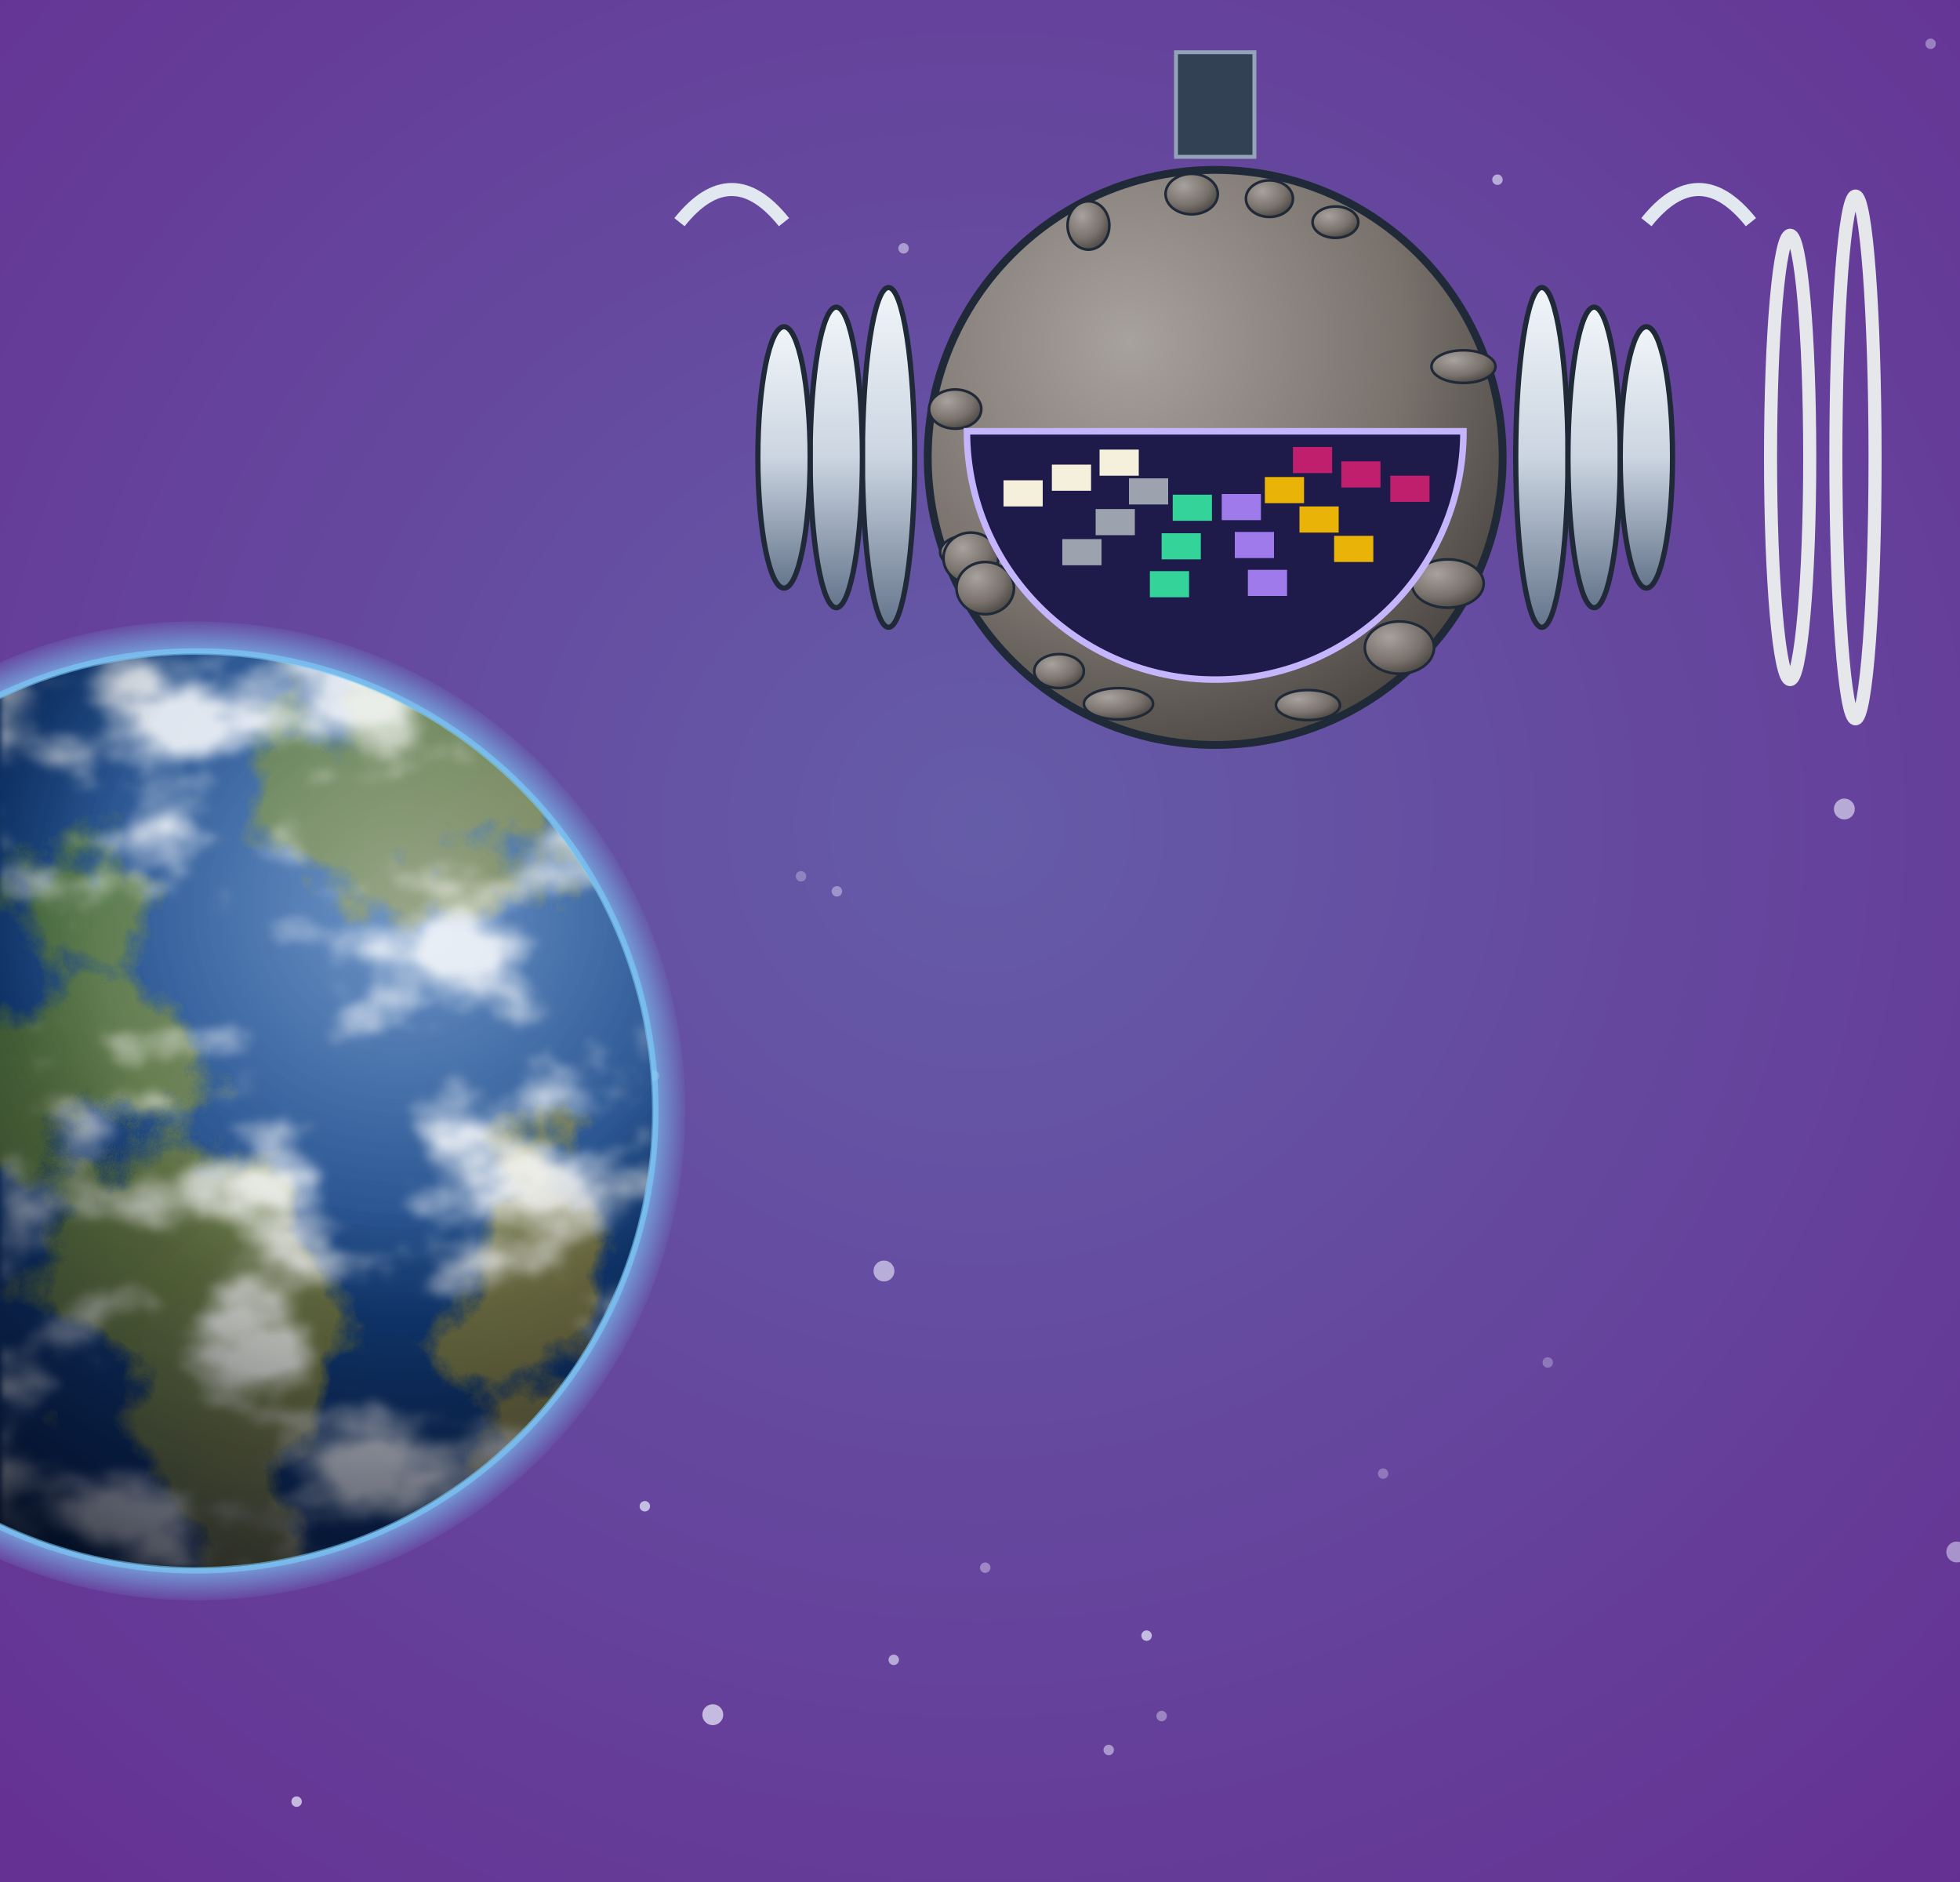
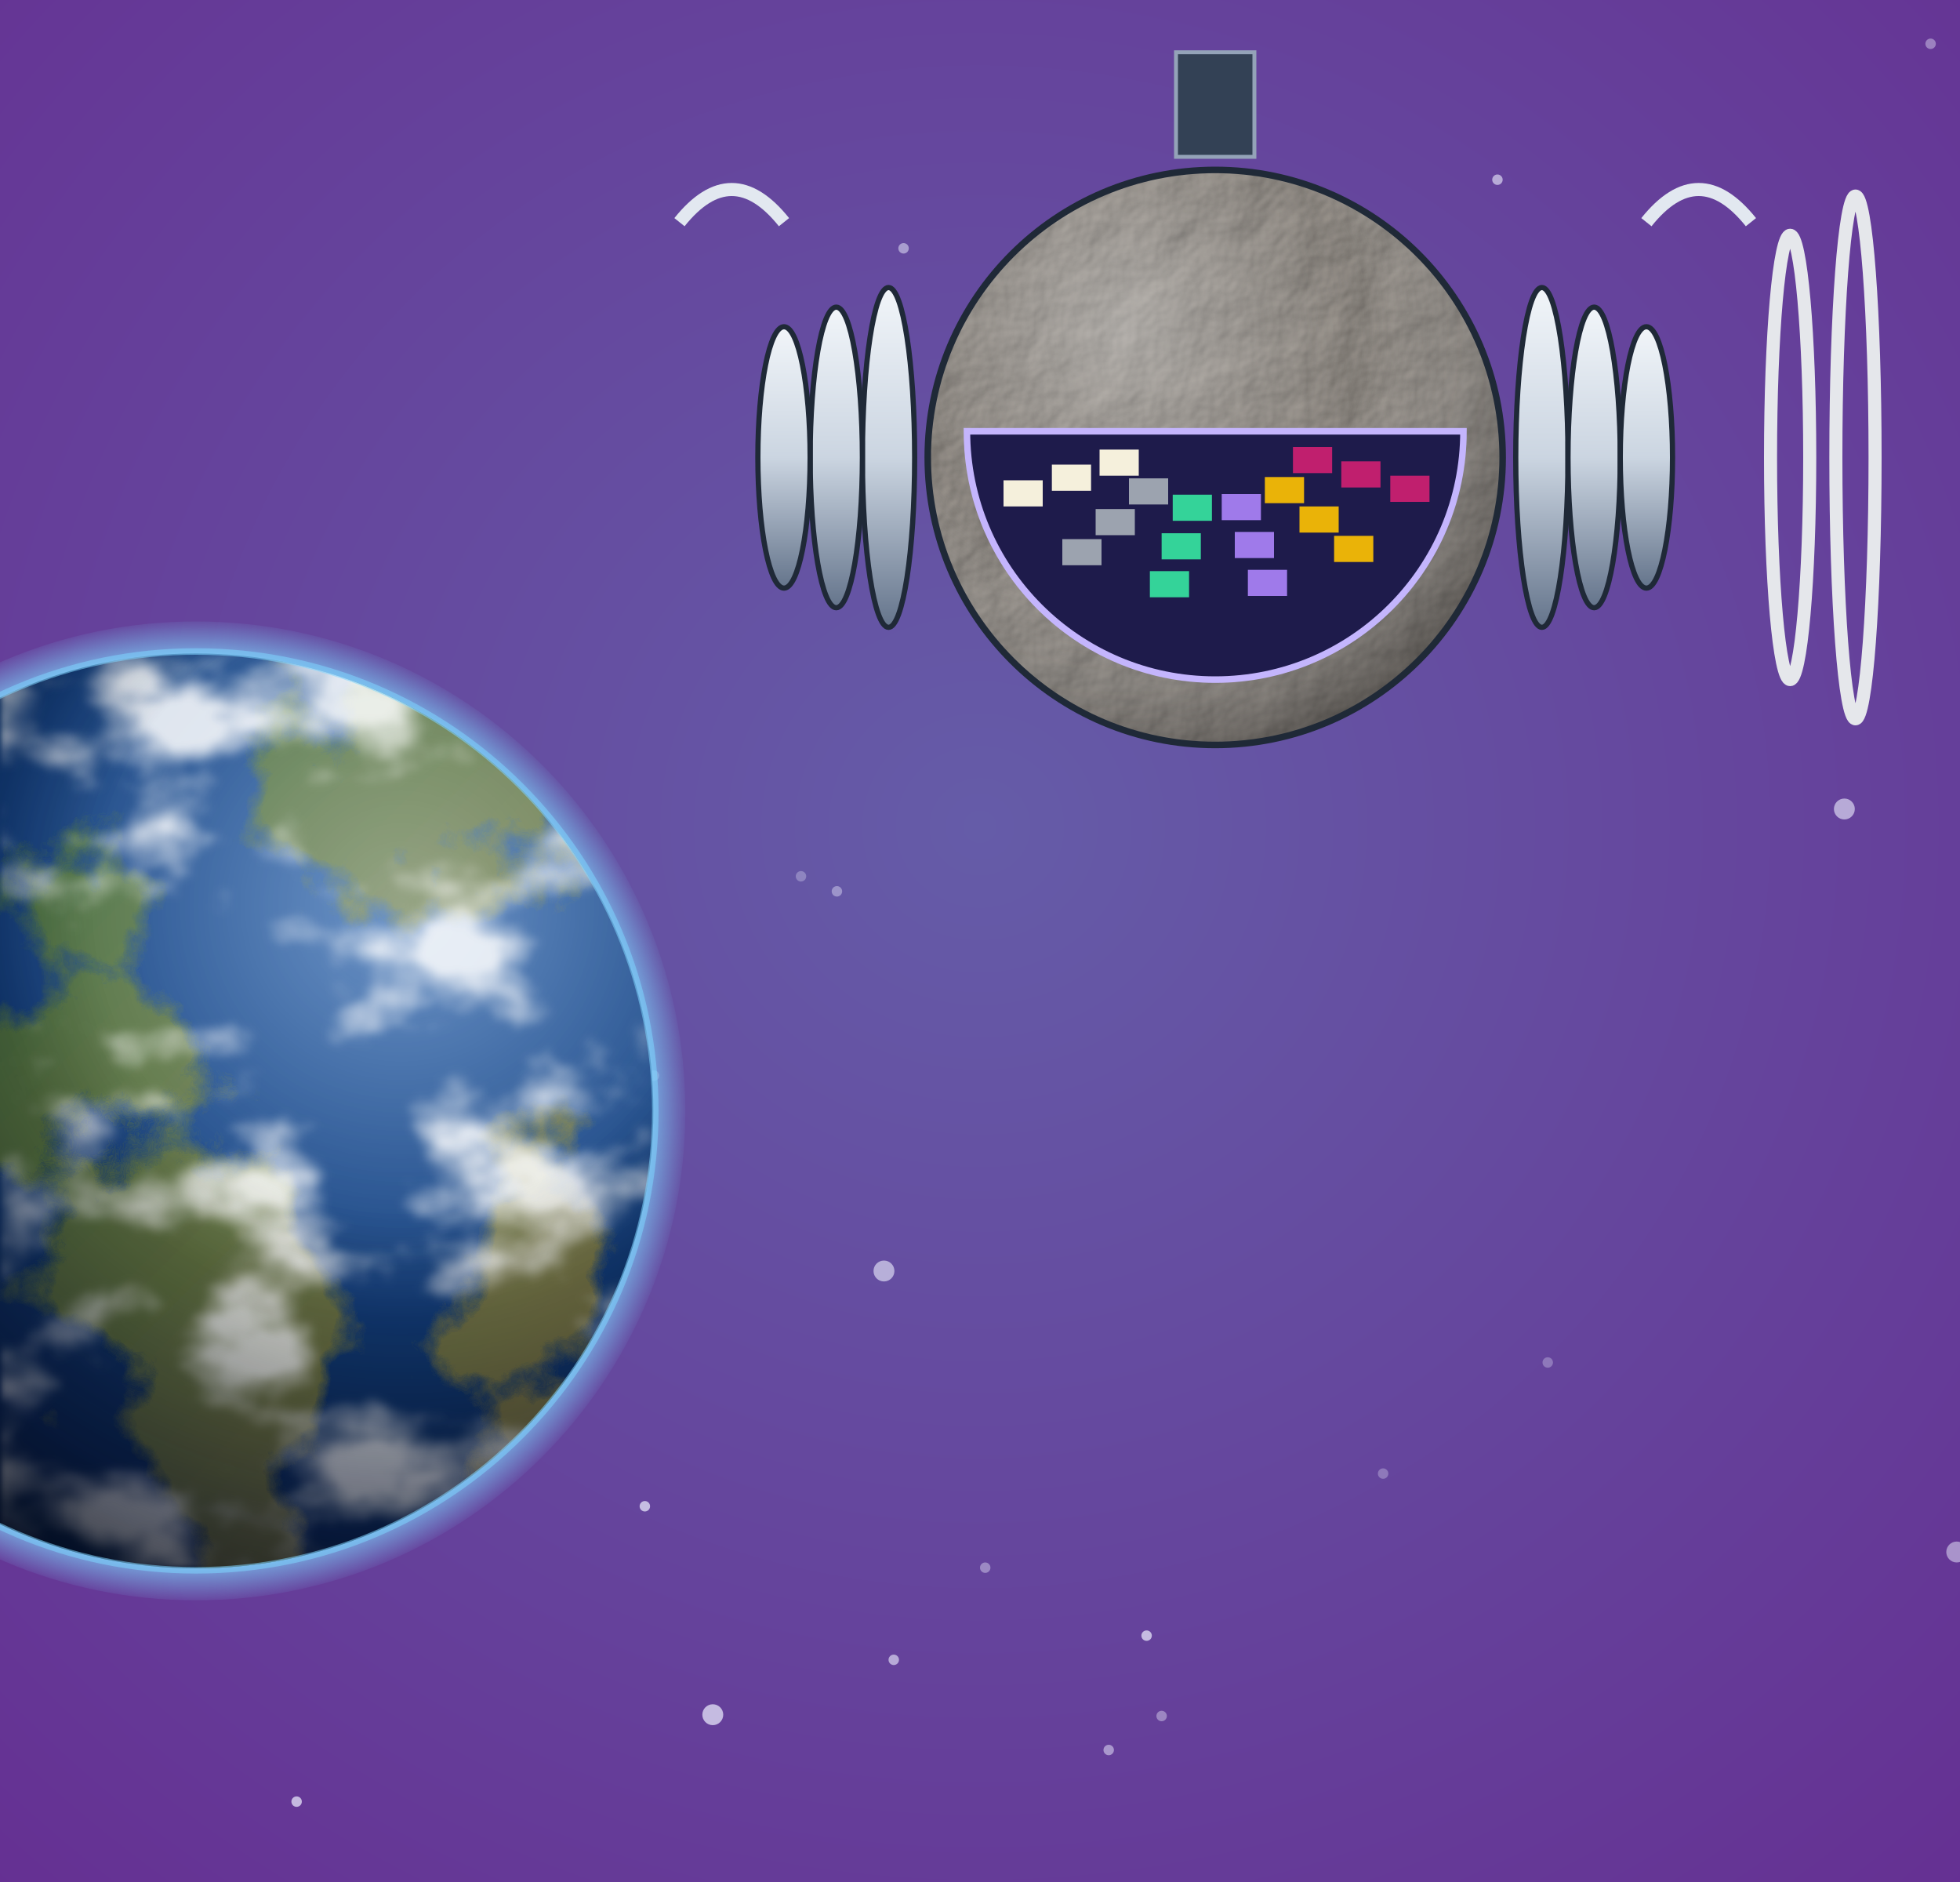
<svg xmlns="http://www.w3.org/2000/svg" viewBox="0 0 300 288" width="300" height="288">
  <defs>
    <filter id="glow" x="-50%" y="-50%" width="200%" height="200%">
      <feGaussianBlur stdDeviation="4" result="b" />
      <feMerge>
        <feMergeNode in="b" />
        <feMergeNode in="SourceGraphic" />
      </feMerge>
    </filter>
    <filter id="soft" x="-50%" y="-50%" width="200%" height="200%">
      <feGaussianBlur stdDeviation="9" />
    </filter>
    <radialGradient id="pw" cx="50%" cy="44%" r="80%">
      <stop offset="0%" stop-color="#655ca8" />
      <stop offset="100%" stop-color="#652d91" />
    </radialGradient>
    <radialGradient id="shd" cx="35%" cy="30%" r="80%">
      <stop offset="0" stop-color="#a8a29e" stop-opacity="1" />
      <stop offset="0.6" stop-color="#78716c" stop-opacity="1" />
      <stop offset="1" stop-color="#44403c" stop-opacity="1" />
    </radialGradient>
    <linearGradient id="hul" x1="0" y1="0" x2="0" y2="1">
      <stop offset="0" stop-color="#f1f5f9" stop-opacity="1" />
      <stop offset="0.5" stop-color="#cbd5e1" stop-opacity="1" />
      <stop offset="1" stop-color="#64748b" stop-opacity="1" />
+     </linearGradient>
+     <filter id="rgl" x="-5%" y="-5%" width="110%" height="110%" color-interpolation-filters="sRGB">
+       <feTurbulence type="fractalNoise" baseFrequency="0.12" numOctaves="4" seed="7" result="n" />
+       <feDiffuseLighting in="n" surfaceScale="3.2" diffuseConstant="1.1" lighting-color="#ffffff" result="lit">
+         <feDistantLight azimuth="225" elevation="52" />
+       </feDiffuseLighting>
+       <feComposite in="lit" in2="SourceAlpha" operator="in" result="litc" />
+       <feBlend in="SourceGraphic" in2="litc" mode="multiply" />
+     </filter>
+     <radialGradient id="vol" cx="34%" cy="28%" r="80%">
+       <stop offset="0" stop-color="#fff" stop-opacity="0.32" />
+       <stop offset="0.5" stop-color="#fff" stop-opacity="0" />
+       <stop offset="1" stop-color="#0c0a09" stop-opacity="0.45" />
+     </radialGradient>
+     <linearGradient id="volL" x1="0" y1="0" x2="0" y2="1">
+       <stop offset="0" stop-color="#fff" stop-opacity="0.28" />
+       <stop offset="0.5" stop-color="#fff" stop-opacity="0" />
+       <stop offset="1" stop-color="#0c0a09" stop-opacity="0.4" />
    </linearGradient>
    <linearGradient id="shHull" x1="0" y1="0" x2="1" y2="0">
      <stop offset="0" stop-color="#e3e7ee" stop-opacity="1" />
      <stop offset="0.45" stop-color="#9aa3b2" stop-opacity="1" />
      <stop offset="1" stop-color="#3b424f" stop-opacity="1" />
    </linearGradient>
    <radialGradient id="shTank" cx="35%" cy="35%" r="70%">
      <stop offset="0" stop-color="#f4f6fa" stop-opacity="1" />
      <stop offset="0.55" stop-color="#a7b0be" stop-opacity="1" />
      <stop offset="1" stop-color="#4b5260" stop-opacity="1" />
    </radialGradient>
    <linearGradient id="shRad" x1="0" y1="0" x2="0" y2="1">
      <stop offset="0" stop-color="#3a4252" stop-opacity="1" />
      <stop offset="1" stop-color="#262c38" stop-opacity="1" />
    </linearGradient>
    <linearGradient id="shPv" x1="0" y1="0" x2="0" y2="1">
      <stop offset="0" stop-color="#1e3a8a" stop-opacity="1" />
      <stop offset="1" stop-color="#172554" stop-opacity="1" />
    </linearGradient>
  </defs>
  <rect width="300" height="288" fill="url(#pw)" />
  <circle cx="19.5" cy="210.7" r="0.8" fill="#eef0ff" opacity="0.4" />
  <circle cx="171" cy="55.5" r="0.8" fill="#eef0ff" opacity="0.6" />
  <circle cx="36.2" cy="197.8" r="1.6" fill="#eef0ff" opacity="0.2" />
  <circle cx="100.1" cy="164.6" r="0.8" fill="#eef0ff" opacity="0.3" />
  <circle cx="236.9" cy="208.5" r="0.8" fill="#eef0ff" opacity="0.3" />
  <circle cx="76.1" cy="123.2" r="1.6" fill="#eef0ff" opacity="0.4" />
  <circle cx="169.7" cy="267.8" r="0.8" fill="#eef0ff" opacity="0.5" />
  <circle cx="58.3" cy="190.8" r="1.6" fill="#eef0ff" opacity="0.3" />
  <circle cx="138.3" cy="38" r="0.8" fill="#eef0ff" opacity="0.5" />
  <circle cx="128.1" cy="136.4" r="0.8" fill="#eef0ff" opacity="0.4" />
  <circle cx="135.3" cy="194.5" r="1.6" fill="#eef0ff" opacity="0.6" />
  <circle cx="122.6" cy="134.1" r="0.8" fill="#eef0ff" opacity="0.3" />
  <circle cx="175.5" cy="250.3" r="0.8" fill="#eef0ff" opacity="0.7" />
  <circle cx="67.8" cy="123.5" r="0.8" fill="#eef0ff" opacity="0.6" />
  <circle cx="229.2" cy="27.5" r="0.8" fill="#eef0ff" opacity="0.6" />
  <circle cx="211.7" cy="225.5" r="0.8" fill="#eef0ff" opacity="0.3" />
  <circle cx="55.8" cy="169.8" r="1.6" fill="#eef0ff" opacity="0.4" />
  <circle cx="58" cy="198.3" r="0.8" fill="#eef0ff" opacity="0.3" />
  <circle cx="136.8" cy="254" r="0.8" fill="#eef0ff" opacity="0.6" />
  <circle cx="299.5" cy="237.5" r="1.6" fill="#eef0ff" opacity="0.5" />
  <circle cx="109.1" cy="262.4" r="1.6" fill="#eef0ff" opacity="0.7" />
  <circle cx="150.8" cy="239.9" r="0.8" fill="#eef0ff" opacity="0.4" />
  <circle cx="98.7" cy="230.5" r="0.8" fill="#eef0ff" opacity="0.7" />
  <circle cx="282.3" cy="123.8" r="1.6" fill="#eef0ff" opacity="0.6" />
  <circle cx="153.7" cy="87.1" r="0.8" fill="#eef0ff" opacity="0.5" />
  <circle cx="253.4" cy="52.8" r="0.8" fill="#eef0ff" opacity="0.3" />
  <circle cx="177.8" cy="262.6" r="0.8" fill="#eef0ff" opacity="0.4" />
  <circle cx="45.4" cy="275.7" r="0.8" fill="#eef0ff" opacity="0.7" />
  <circle cx="63.7" cy="184.4" r="0.8" fill="#eef0ff" opacity="0.7" />
  <circle cx="295.5" cy="6.7" r="0.8" fill="#eef0ff" opacity="0.4" />
  <defs>
    <clipPath id="ssc">
      <circle cx="30" cy="170" r="70" />
    </clipPath>
    <radialGradient id="sss" cx="72.4%" cy="27.6%" r="75%">
      <stop offset="0" stop-color="#1e5aa8" />
      <stop offset="1" stop-color="#0b2a5c" />
    </radialGradient>
    <filter id="ssl" x="0" y="0" width="100%" height="100%">
      <feTurbulence type="fractalNoise" baseFrequency="0.021" numOctaves="7" seed="33" />
      <feColorMatrix type="matrix" values="0 0 0 0 0  0 0 0 0 0  0 0 0 0 0  14 0 0 0 -7.3" />
      <feComposite in="SourceGraphic" operator="in" />
    </filter>
    <filter id="ssk" x="0" y="0" width="100%" height="100%">
      <feTurbulence type="fractalNoise" baseFrequency="0.031 0.051" numOctaves="6" seed="40" />
      <feColorMatrix type="matrix" values="0 0 0 0 1  0 0 0 0 1  0 0 0 0 1  5 0 0 0 -2.5" />
      <feGaussianBlur stdDeviation="0.6" />
    </filter>
    <linearGradient id="sslg" x1="0" y1="0" x2="1" y2="1">
      <stop offset="0" stop-color="#2f6b3a" />
      <stop offset="1" stop-color="#8a7a4a" />
    </linearGradient>
    <radialGradient id="ssn" cx="72.4%" cy="27.6%" r="95%">
      <stop offset="0.35" stop-color="#000" stop-opacity="0" />
      <stop offset="0.72" stop-color="#020617" stop-opacity="0.55" />
      <stop offset="1" stop-color="#000" stop-opacity="0.92" />
    </radialGradient>
    <radialGradient id="ssh" cx="72.4%" cy="27.6%" r="45%">
      <stop offset="0" stop-color="#fff" stop-opacity="0.35" />
      <stop offset="1" stop-color="#fff" stop-opacity="0" />
    </radialGradient>
    <radialGradient id="ssa" cx="50%" cy="50%" r="50%">
      <stop offset="0.9" stop-color="#7dd3fc" stop-opacity="0.9" />
      <stop offset="1" stop-color="#7dd3fc" stop-opacity="0" />
    </radialGradient>
  </defs>
  <circle cx="30" cy="170" r="74.9" fill="url(#ssa)" />
  <g clip-path="url(#ssc)">
    <circle cx="30" cy="170" r="70" fill="url(#sss)" />
    <rect x="-40" y="100" width="140" height="140" fill="url(#sslg)" filter="url(#ssl)" />
    <rect x="-40" y="100" width="140" height="140" fill="#fff" filter="url(#ssk)" opacity="0.85" />
    <circle cx="30" cy="170" r="70" fill="url(#ssh)" />
    <circle cx="30" cy="170" r="70" fill="url(#ssn)" />
  </g>
  <circle cx="30" cy="170" r="70.3" fill="none" stroke="#7dd3fc" stroke-width="1" stroke-opacity="0.55" />
  <ellipse cx="136" cy="70" rx="4" ry="26" fill="url(#hul)" stroke="#1f2937" stroke-width="0.8" />
  <ellipse cx="128" cy="70" rx="4" ry="23" fill="url(#hul)" stroke="#1f2937" stroke-width="0.8" />
  <ellipse cx="120" cy="70" rx="4" ry="20" fill="url(#hul)" stroke="#1f2937" stroke-width="0.8" />
  <ellipse cx="236" cy="70" rx="4" ry="26" fill="url(#hul)" stroke="#1f2937" stroke-width="0.8" />
  <ellipse cx="244" cy="70" rx="4" ry="23" fill="url(#hul)" stroke="#1f2937" stroke-width="0.8" />
  <ellipse cx="252" cy="70" rx="4" ry="20" fill="url(#hul)" stroke="#1f2937" stroke-width="0.8" />
  <ellipse cx="274" cy="70" rx="3" ry="34" fill="none" stroke="#e5e7eb" stroke-width="2" />
  <ellipse cx="284" cy="70" rx="3" ry="40" fill="none" stroke="#e5e7eb" stroke-width="2" />
  <rect x="180" y="8" width="12" height="16" fill="#334155" stroke="#94a3b8" stroke-width="0.6" />
-   <circle cx="186" cy="70" r="44" fill="url(#shd)" stroke="#1f2937" stroke-width="1.2" />
-   <ellipse cx="171.2" cy="107.7" rx="5.3" ry="2.4" fill="url(#shd)" stroke="#1f2937" stroke-width="0.4" />
-   <ellipse cx="148.2" cy="84.5" rx="4.3" ry="2.6" fill="url(#shd)" stroke="#1f2937" stroke-width="0.4" />
-   <ellipse cx="214.2" cy="99.1" rx="5.3" ry="4" fill="url(#shd)" stroke="#1f2937" stroke-width="0.4" />
-   <ellipse cx="194.3" cy="30.4" rx="3.6" ry="2.8" fill="url(#shd)" stroke="#1f2937" stroke-width="0.4" />
-   <ellipse cx="204.4" cy="34" rx="3.5" ry="2.4" fill="url(#shd)" stroke="#1f2937" stroke-width="0.4" />
-   <ellipse cx="166.6" cy="34.5" rx="3.2" ry="3.7" fill="url(#shd)" stroke="#1f2937" stroke-width="0.4" />
-   <ellipse cx="182.4" cy="29.7" rx="4" ry="3.1" fill="url(#shd)" stroke="#1f2937" stroke-width="0.4" />
-   <ellipse cx="148.6" cy="85.4" rx="4.2" ry="3.9" fill="url(#shd)" stroke="#1f2937" stroke-width="0.4" />
-   <ellipse cx="200.2" cy="107.9" rx="4.9" ry="2.3" fill="url(#shd)" stroke="#1f2937" stroke-width="0.4" />
-   <ellipse cx="150.8" cy="90" rx="4.4" ry="4" fill="url(#shd)" stroke="#1f2937" stroke-width="0.4" />
-   <ellipse cx="146.2" cy="62.6" rx="4" ry="3" fill="url(#shd)" stroke="#1f2937" stroke-width="0.4" />
-   <ellipse cx="224" cy="56.1" rx="4.9" ry="2.5" fill="url(#shd)" stroke="#1f2937" stroke-width="0.4" />
-   <ellipse cx="221.6" cy="89.3" rx="5.5" ry="3.7" fill="url(#shd)" stroke="#1f2937" stroke-width="0.4" />
-   <ellipse cx="162.1" cy="102.7" rx="3.8" ry="2.6" fill="url(#shd)" stroke="#1f2937" stroke-width="0.4" />
+   <circle cx="186" cy="70" r="44" fill="#9a948d" filter="url(#rgl)" />
+   <circle cx="186" cy="70" r="44" fill="url(#vol)" />
+   <circle cx="186" cy="70" r="44" fill="none" stroke="#1f2937" stroke-width="1" />
  <path d="M148,66 A38,38 0 0 0 224,66 Z" fill="#1e1b4b" stroke="#c4b5fd" />
  <rect x="212.8" y="72.8" width="6" height="4" fill="#c01f6e" />
  <rect x="204.2" y="82" width="6" height="4" fill="#eab308" />
  <rect x="191" y="87.2" width="6" height="4" fill="#9f7aea" />
  <rect x="176" y="87.4" width="6" height="4" fill="#34d399" />
  <rect x="162.6" y="82.5" width="6" height="4" fill="#9ca3af" />
  <rect x="153.6" y="73.5" width="6" height="4" fill="#f5f0dc" />
  <rect x="205.3" y="70.6" width="6" height="4" fill="#c01f6e" />
  <rect x="198.9" y="77.5" width="6" height="4" fill="#eab308" />
  <rect x="189" y="81.4" width="6" height="4" fill="#9f7aea" />
  <rect x="177.8" y="81.6" width="6" height="4" fill="#34d399" />
  <rect x="167.7" y="77.9" width="6" height="4" fill="#9ca3af" />
  <rect x="161" y="71.1" width="6" height="4" fill="#f5f0dc" />
  <rect x="197.9" y="68.4" width="6" height="4" fill="#c01f6e" />
  <rect x="193.6" y="73" width="6" height="4" fill="#eab308" />
  <rect x="187" y="75.6" width="6" height="4" fill="#9f7aea" />
  <rect x="179.5" y="75.7" width="6" height="4" fill="#34d399" />
  <rect x="172.8" y="73.2" width="6" height="4" fill="#9ca3af" />
  <rect x="168.3" y="68.8" width="6" height="4" fill="#f5f0dc" />
  <path d="M104,34 Q112,24 120,34" fill="none" stroke="#e2e8f0" stroke-width="2" />
  <path d="M252,34 Q260,24 268,34" fill="none" stroke="#e2e8f0" stroke-width="2" />
</svg>
